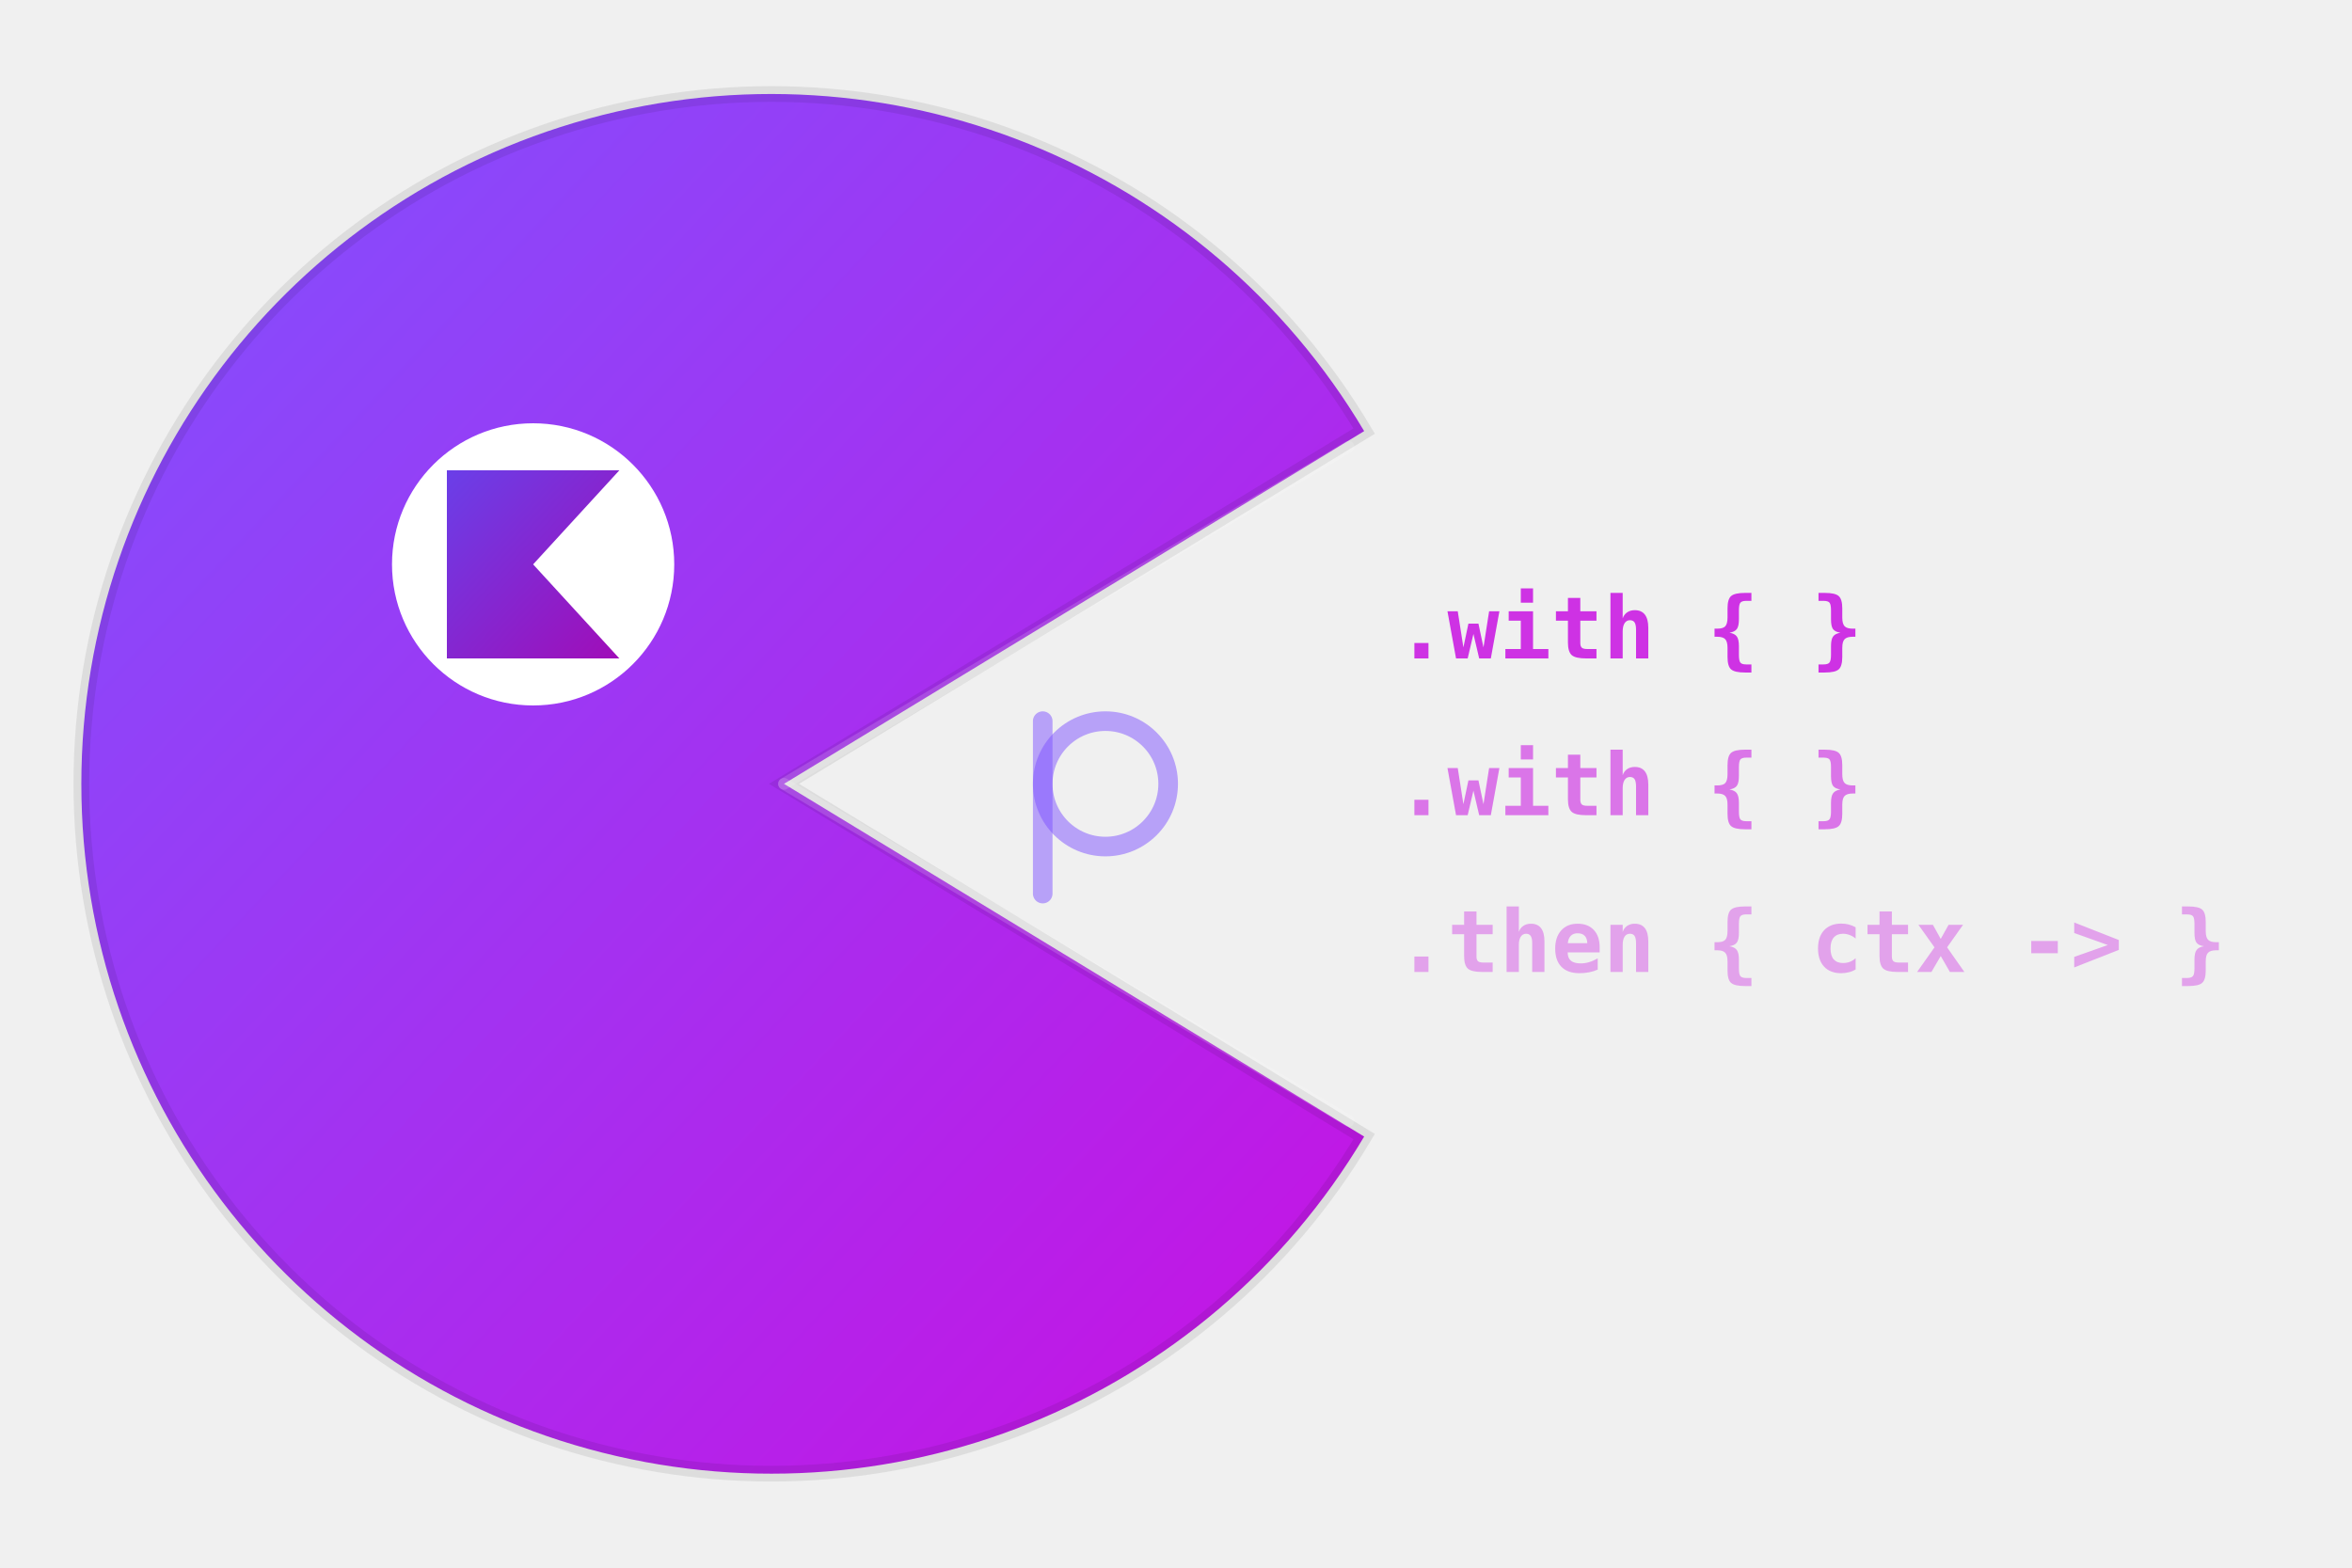
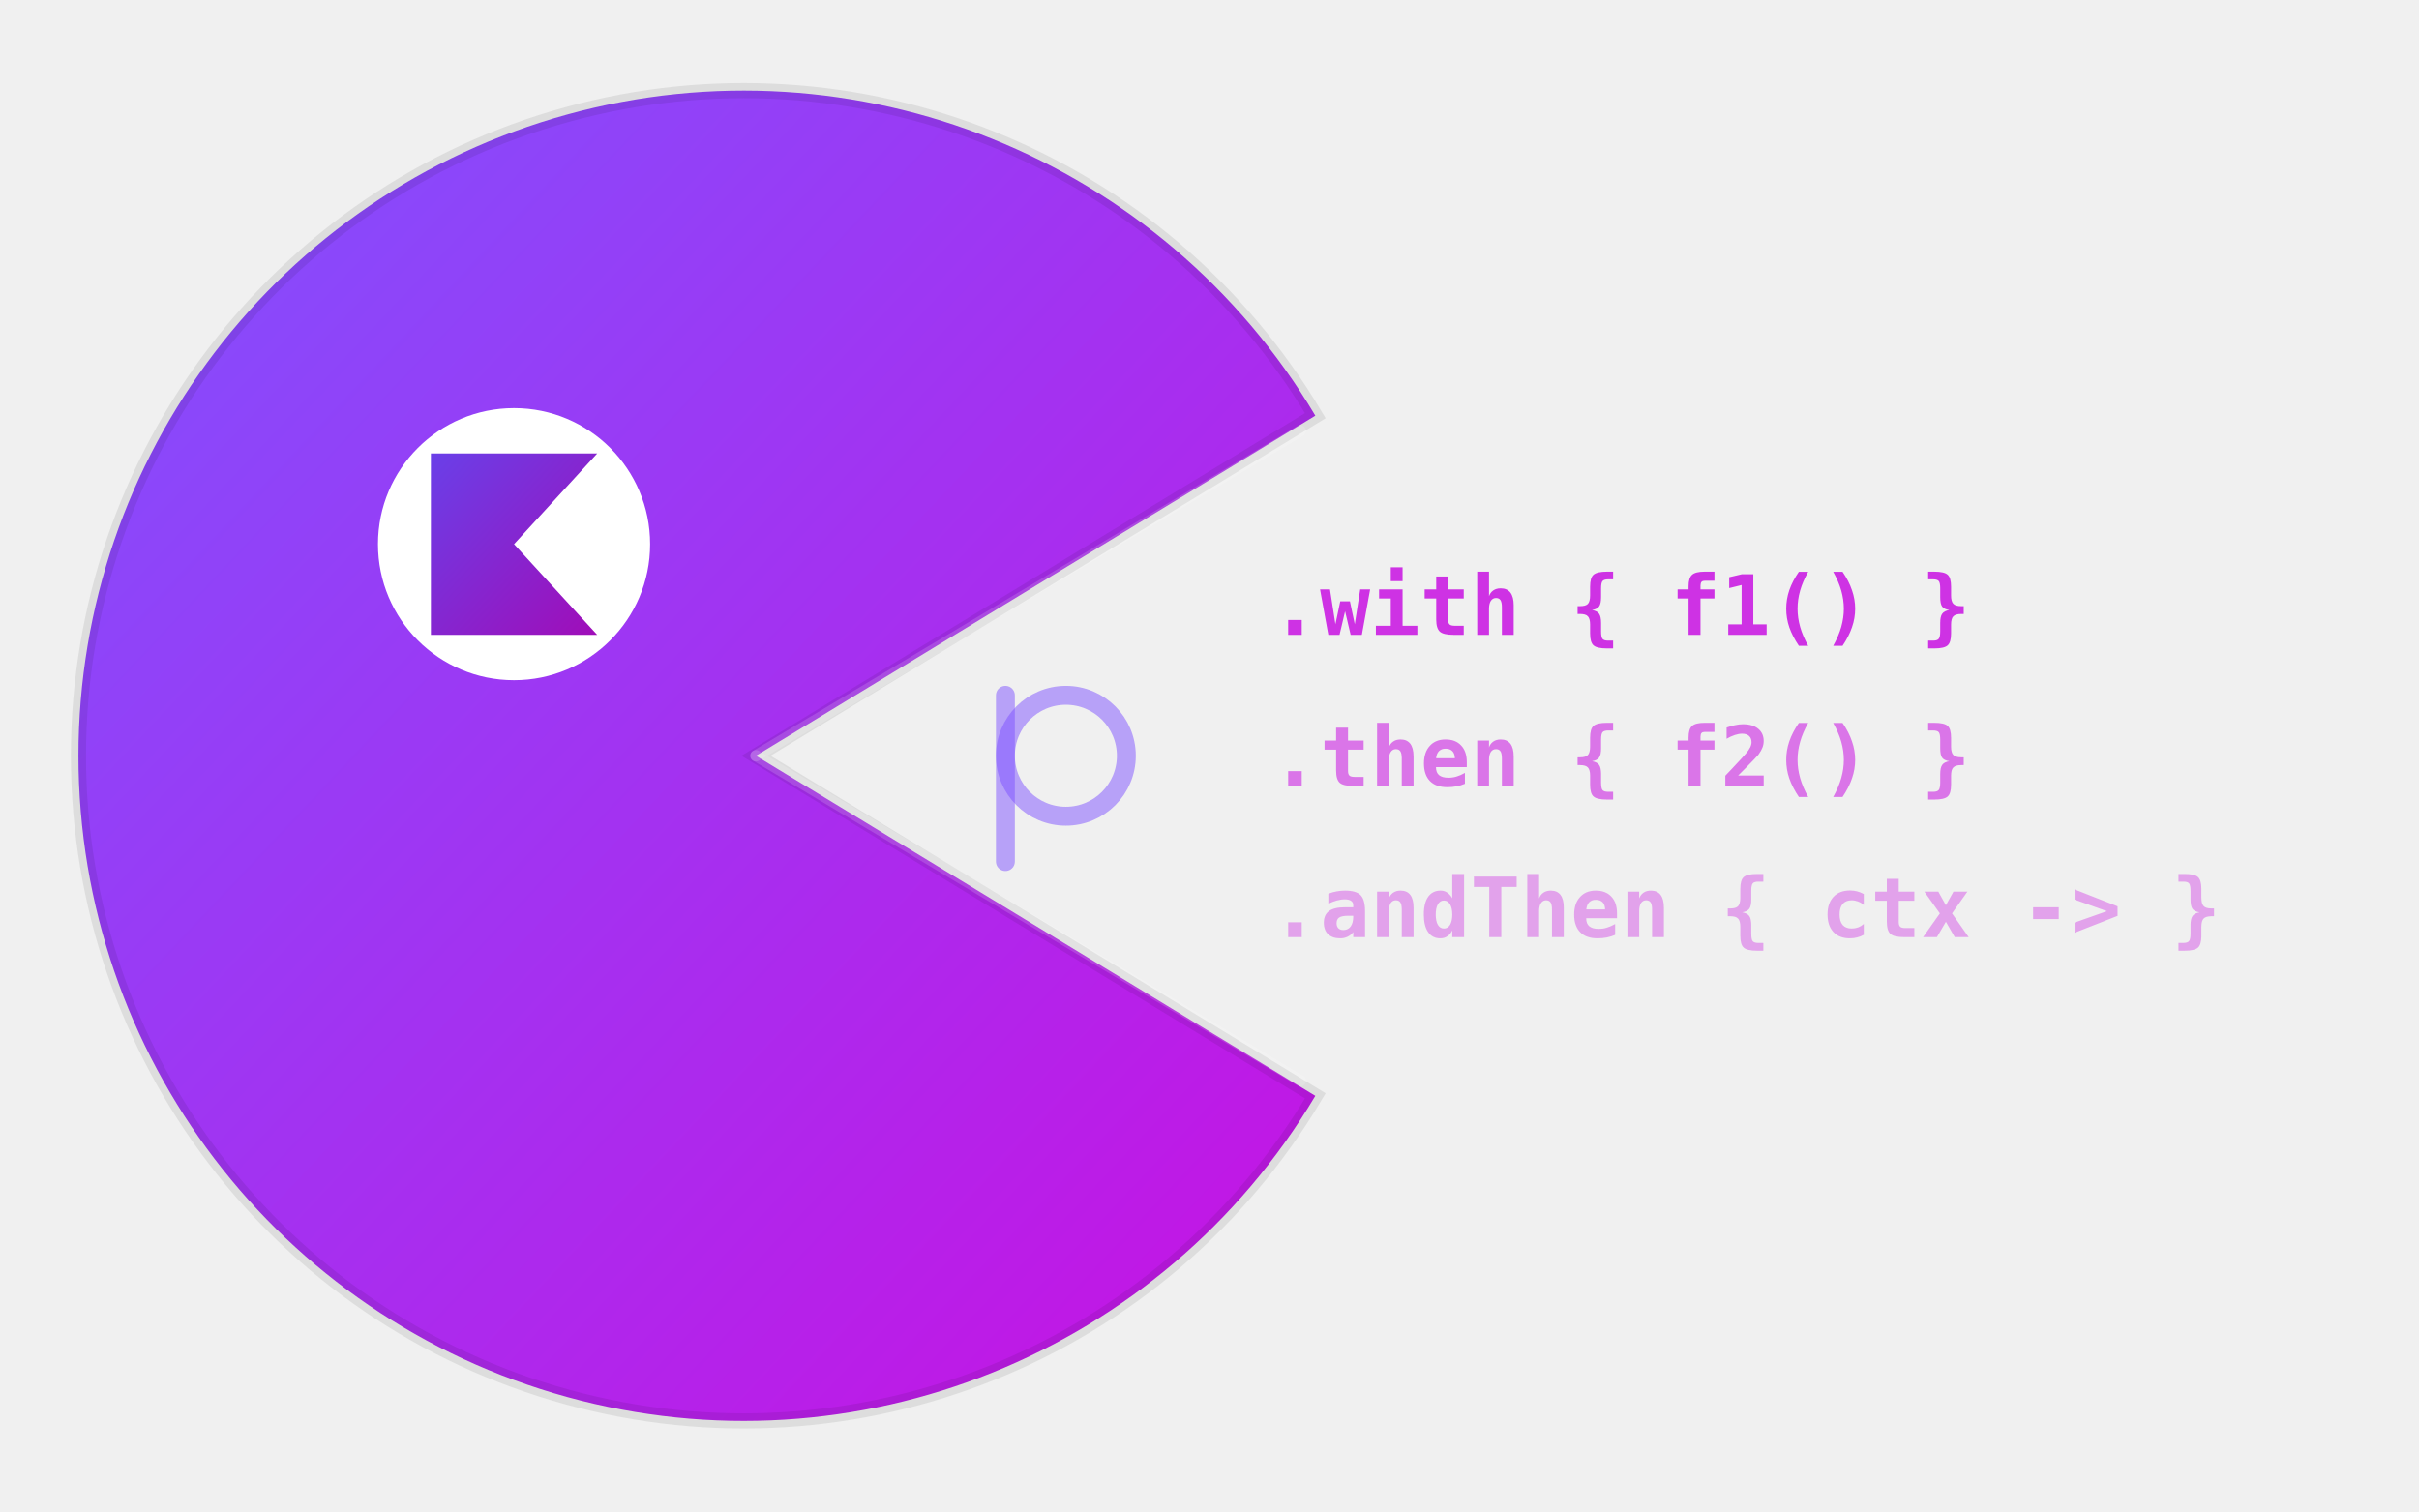
- <svg xmlns="http://www.w3.org/2000/svg" viewBox="0 0 300 200" width="600" height="400">
+ <svg xmlns="http://www.w3.org/2000/svg" viewBox="0 0 320 200" width="640" height="400">
  <defs>
    <linearGradient id="grad" x1="0%" y1="0%" x2="100%" y2="100%">
      <stop offset="0%" stop-color="#7F52FF" />
      <stop offset="100%" stop-color="#C811E2" />
    </linearGradient>
    <linearGradient id="grad-dark" x1="0%" y1="0%" x2="100%" y2="100%">
      <stop offset="0%" stop-color="#6A3FE8" />
      <stop offset="100%" stop-color="#A00DB8" />
    </linearGradient>
  </defs>
  <path d="M100,100 L174,55 A88,88 0 1,0 174,145 Z" fill="url(#grad)" />
  <path d="M100,100 L174,55 A88,88 0 1,0 174,145 Z" fill="none" stroke="rgba(0,0,0,0.08)" stroke-width="2" />
  <circle cx="68" cy="72" r="18" fill="white" />
  <path d="M57,60 L79,60 L68,72 L79,84 L57,84 Z" fill="url(#grad-dark)" />
  <circle cx="141" cy="100" r="8" fill="none" stroke="rgba(127,82,255,0.5)" stroke-width="2.5" />
  <line x1="133" y1="92" x2="133" y2="114" stroke="rgba(127,82,255,0.5)" stroke-width="2.5" stroke-linecap="round" />
  <line x1="100" y1="100" x2="172" y2="57" stroke="rgba(255,255,255,0.15)" stroke-width="1.5" stroke-linecap="round" />
  <line x1="100" y1="100" x2="172" y2="143" stroke="rgba(255,255,255,0.15)" stroke-width="1.5" stroke-linecap="round" />
-   <text x="178" y="84" font-family="monospace" font-weight="700" font-size="11" fill="#C811E2" opacity="0.85">.with { }</text>
-   <text x="178" y="104" font-family="monospace" font-weight="700" font-size="11" fill="#C811E2" opacity="0.55">.with { }</text>
-   <text x="178" y="124" font-family="monospace" font-weight="700" font-size="11" fill="#C811E2" opacity="0.35">.then { ctx -&gt; }</text>
+   <text x="168" y="84" font-family="monospace" font-weight="700" font-size="11" fill="#C811E2" opacity="0.85">.with { f1() }</text>
+   <text x="168" y="104" font-family="monospace" font-weight="700" font-size="11" fill="#C811E2" opacity="0.55">.then { f2() }</text>
+   <text x="168" y="124" font-family="monospace" font-weight="700" font-size="11" fill="#C811E2" opacity="0.35">.andThen { ctx -&gt; }</text>
</svg>
